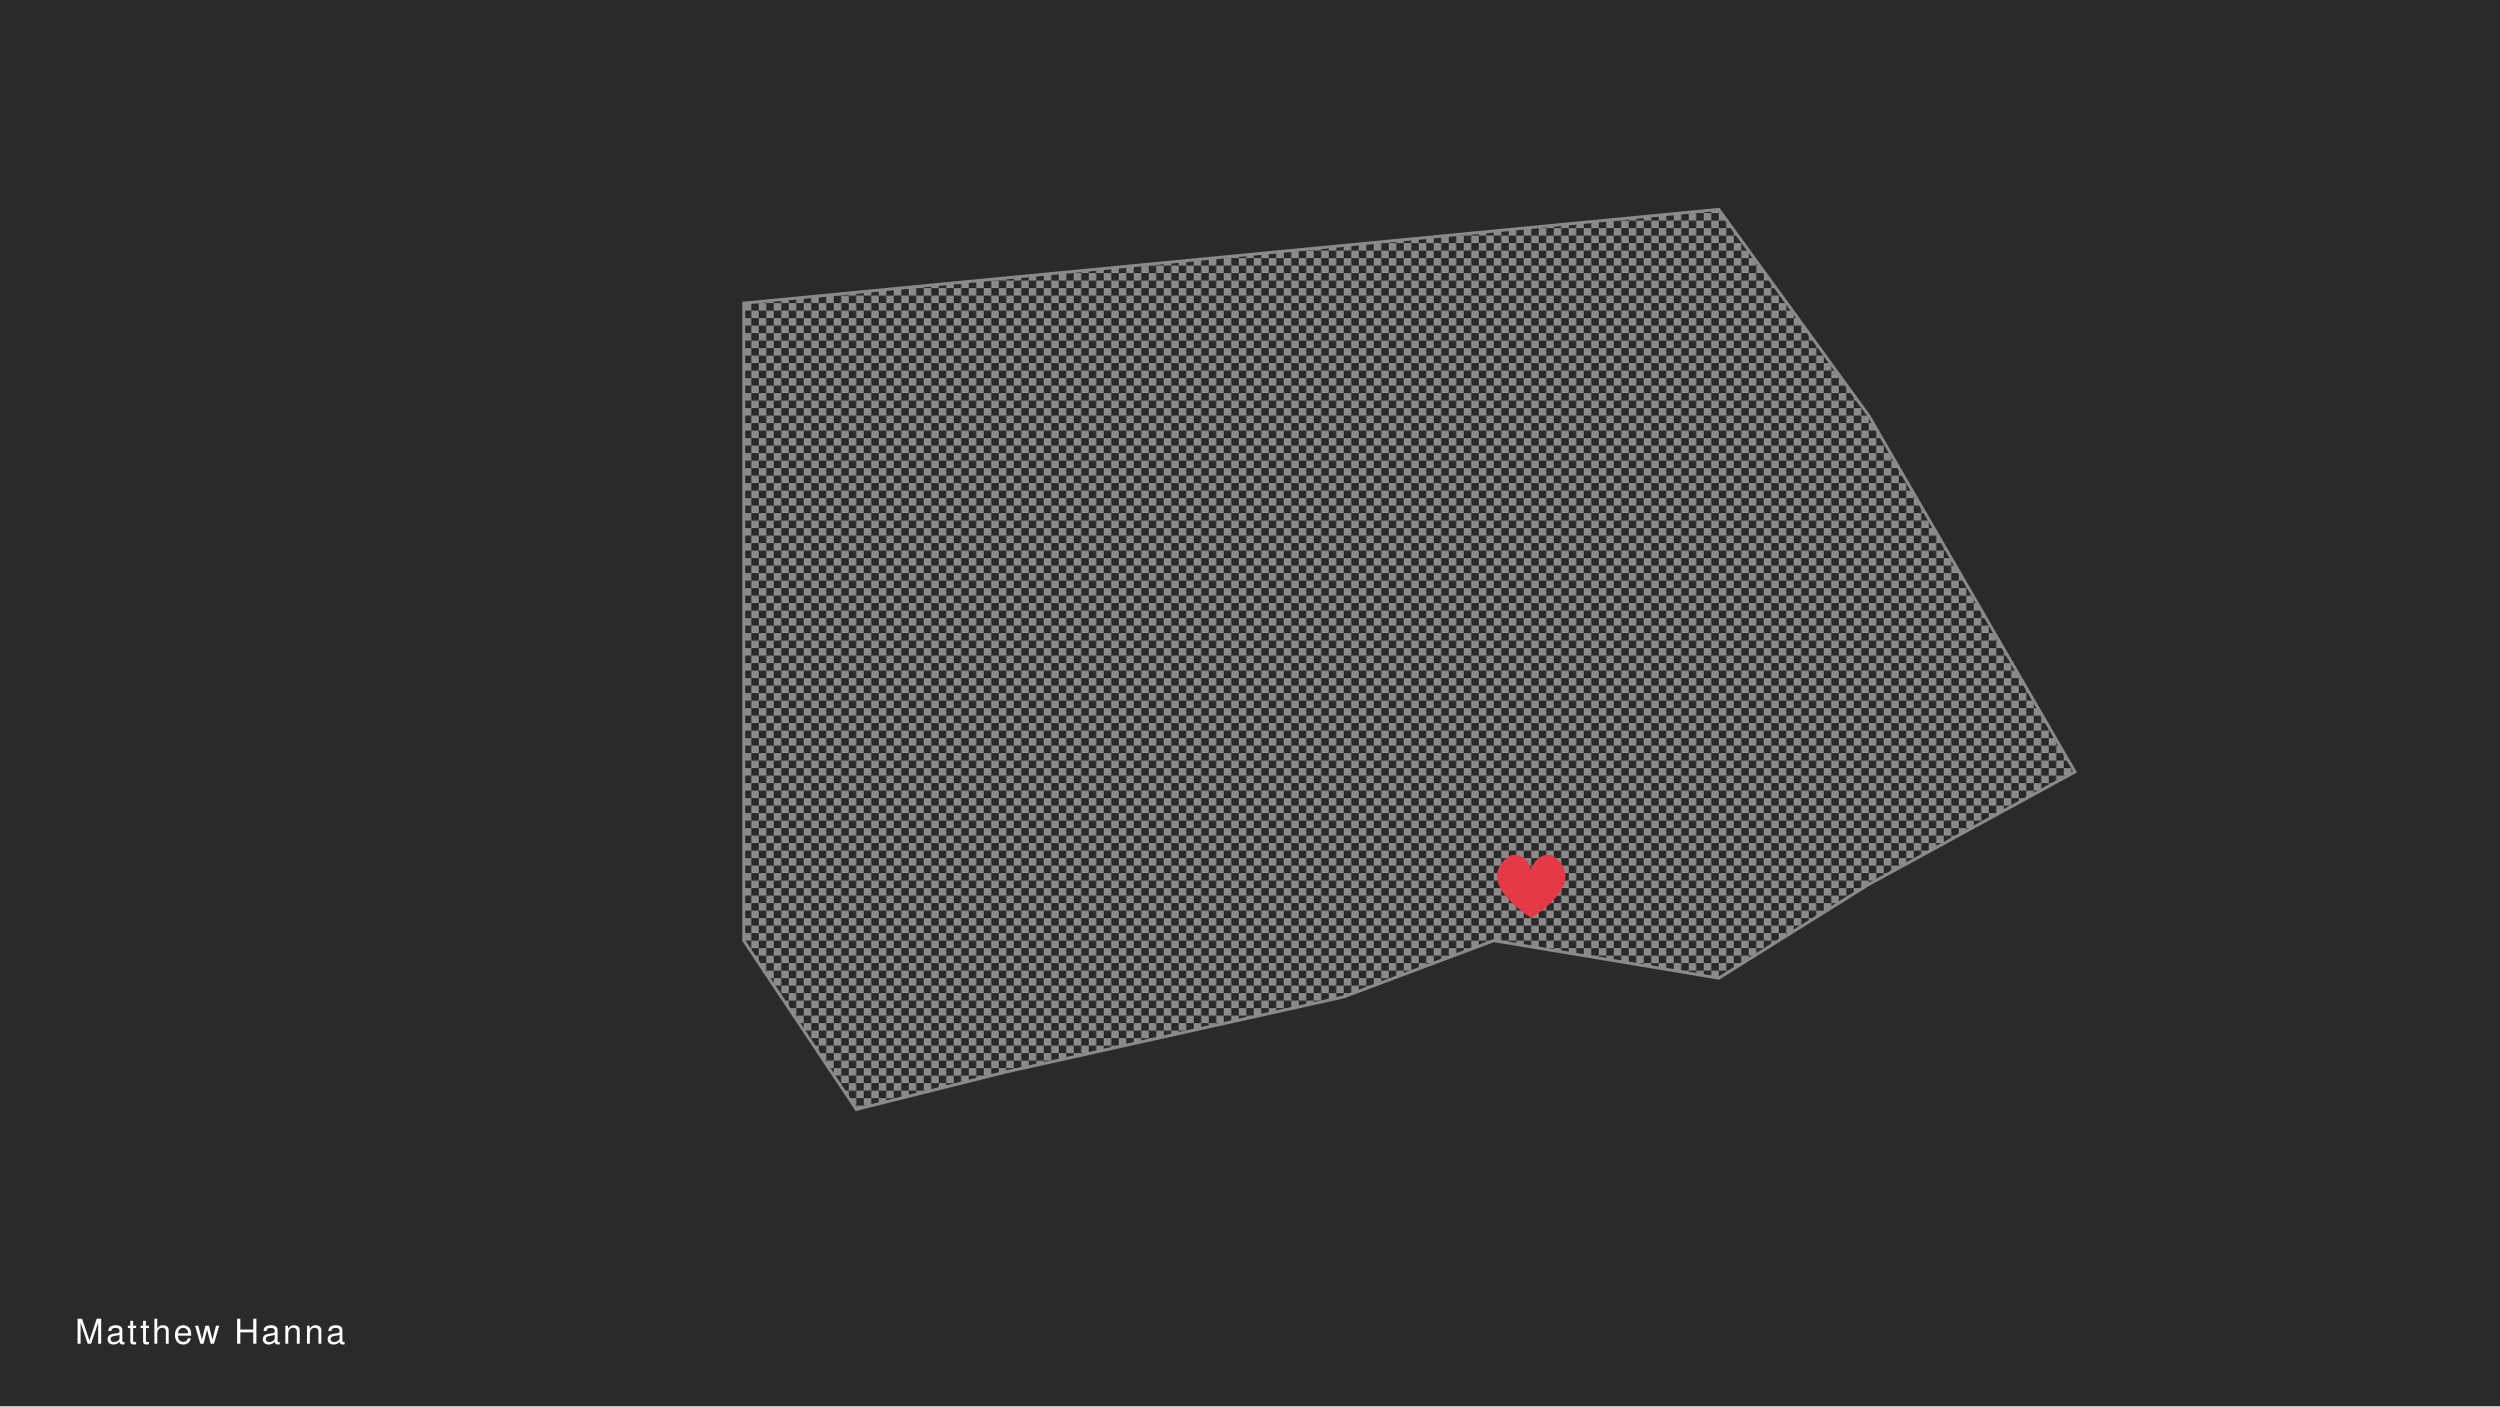
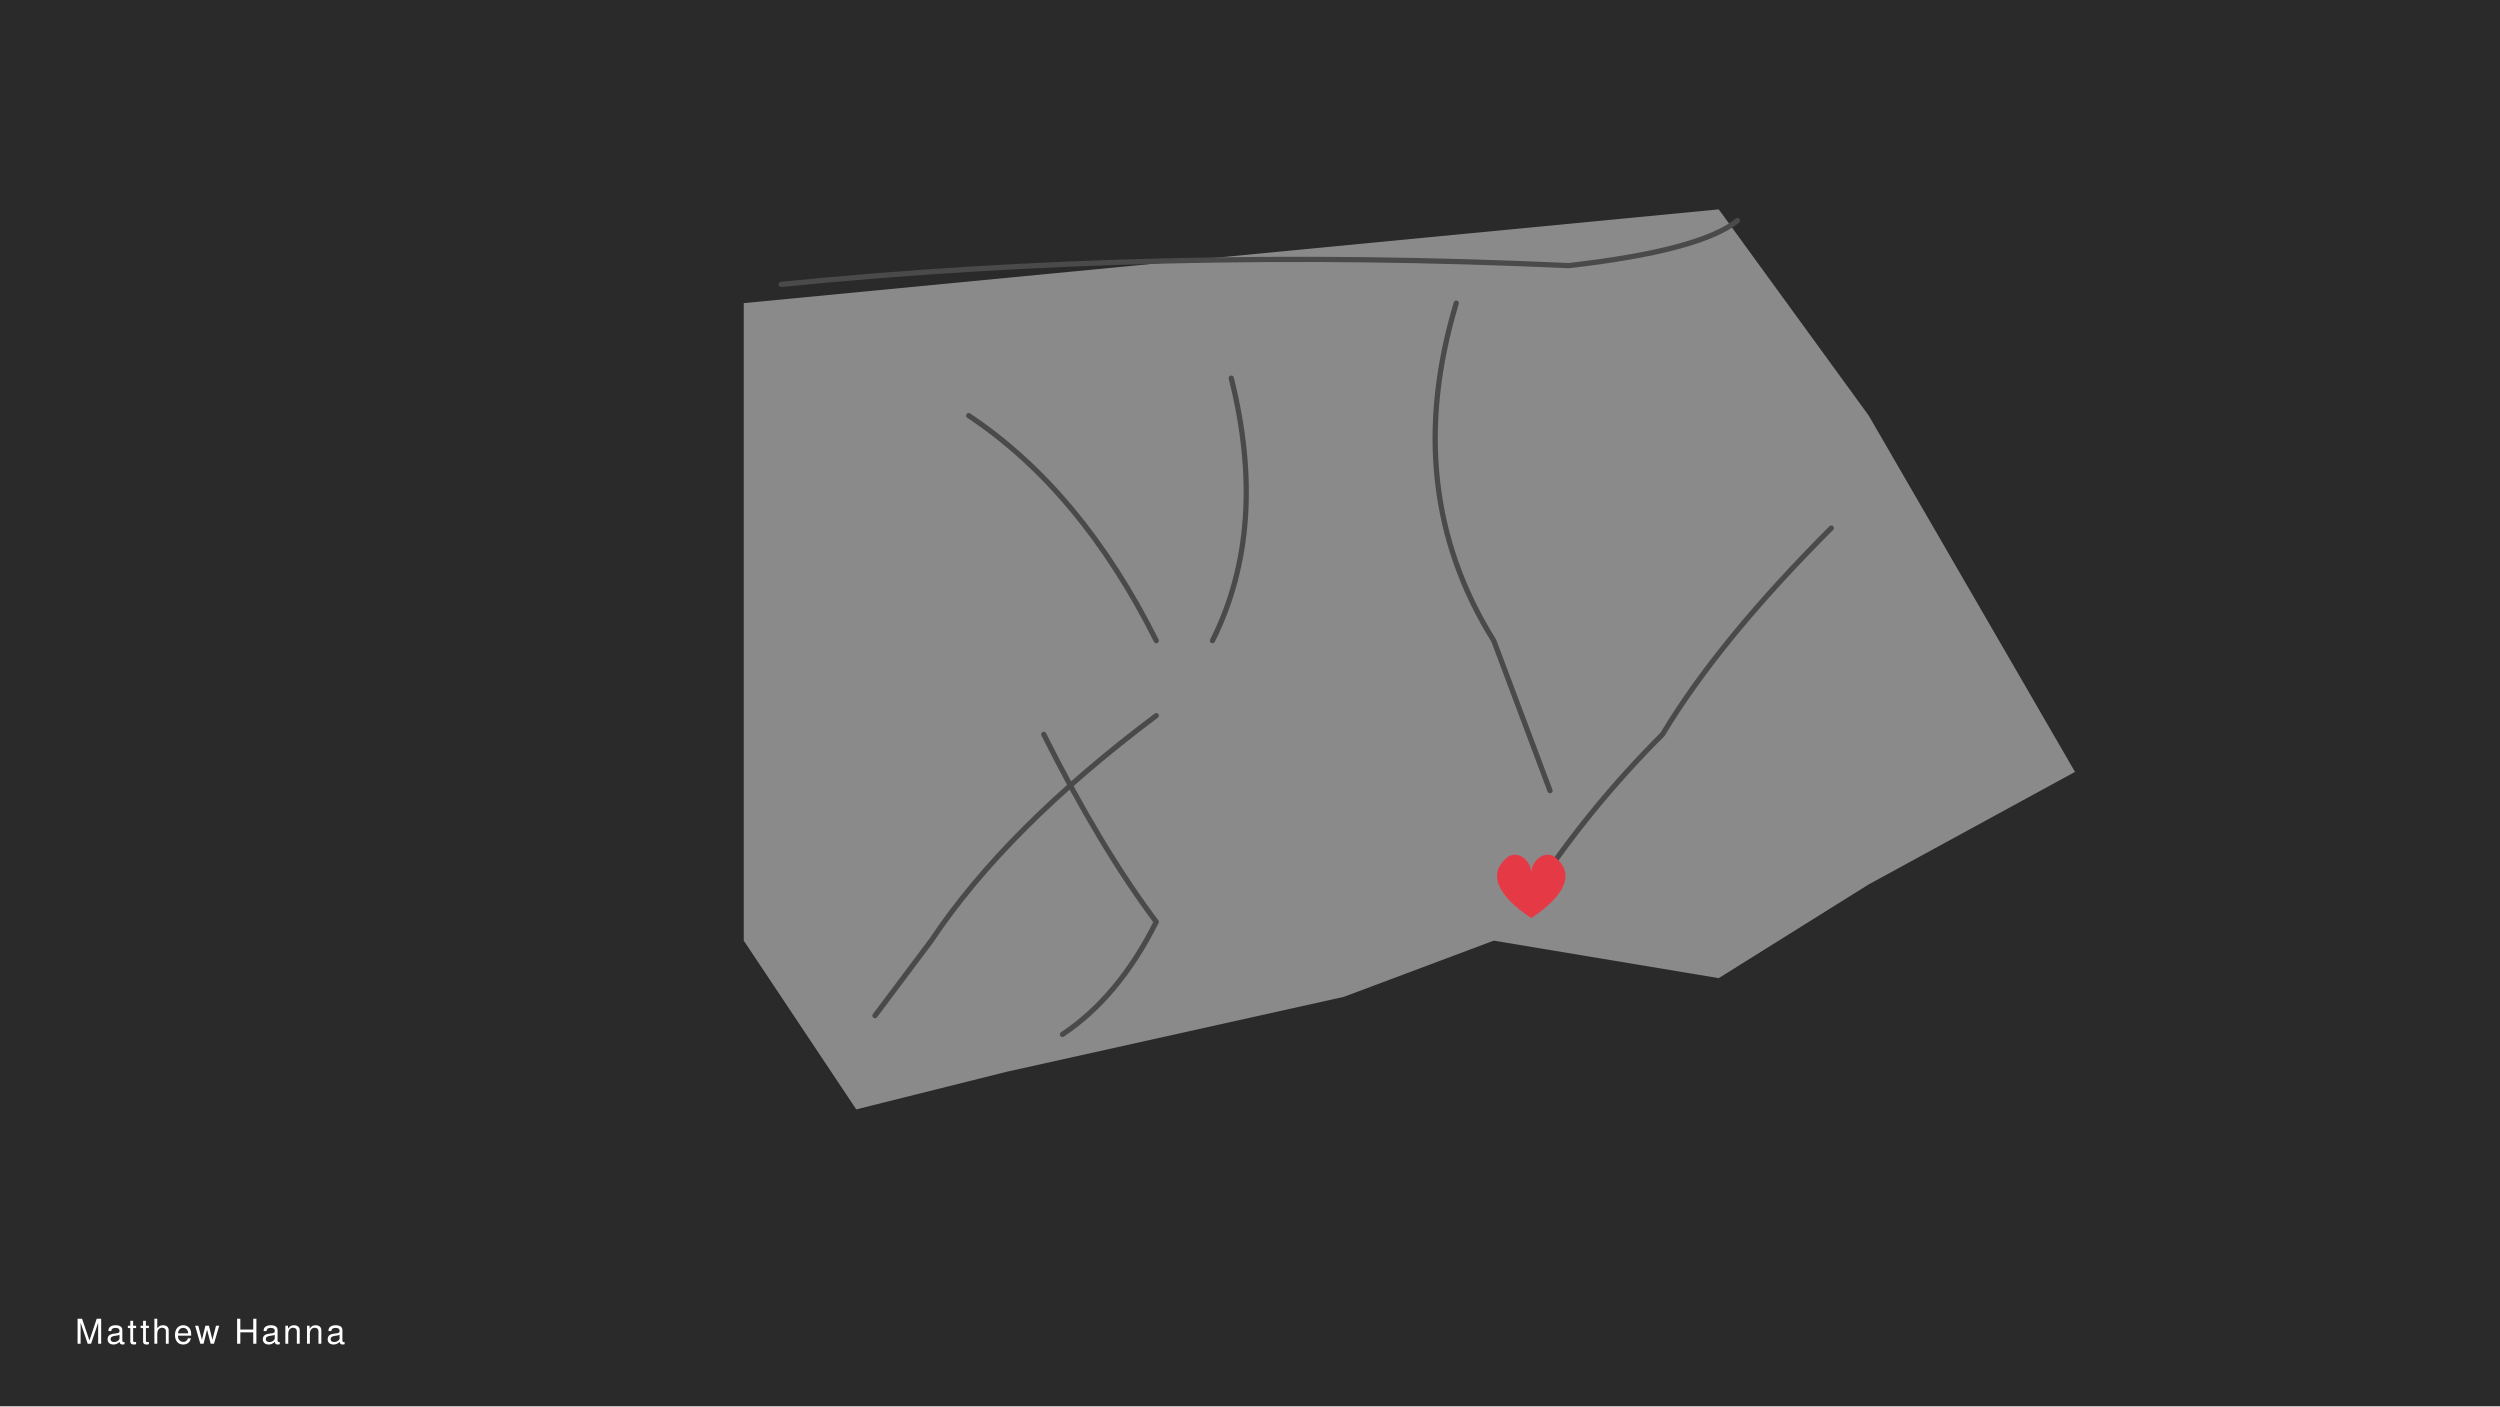
- <svg xmlns="http://www.w3.org/2000/svg" viewBox="0 0 800 450" width="800" height="450" role="img" aria-label="Dithered grey map of Victoria with a red heart on Melbourne">
-   <defs>
-     <pattern id="dither" width="4" height="4" patternUnits="userSpaceOnUse">
-       <rect width="4" height="4" fill="#2a2a2a" />
-       <rect x="0" y="0" width="2" height="2" fill="#8a8a8a" />
-       <rect x="2" y="2" width="2" height="2" fill="#8a8a8a" />
-     </pattern>
-   </defs>
+ <svg xmlns="http://www.w3.org/2000/svg" viewBox="0 0 800 450" width="800" height="450" role="img" aria-label="Grey map of Victoria with rivers and a red heart on Melbourne">
  <rect width="800" height="450" fill="#2a2a2a" />
  <g transform="translate(190,25) scale(1.2)">
-     <path d="M40 60 L300 35 L340 90 L395 185 L340 215 L300 240 L240 230 L200 245 L110 265 L70 275 L40 230 Z" fill="url(#dither)" stroke="#8a8a8a" stroke-width="0.8" />
+     <path d="M40 60 L300 35 L340 90 L395 185 L340 215 L300 240 L240 230 L200 245 L110 265 L70 275 L40 230 Z" fill="#8a8a8a" />
+     <g fill="none" stroke="#4a4a4a" stroke-width="1.4" stroke-linecap="round" stroke-linejoin="round">
+       <path d="M50 55 Q150 45 260 50 Q295 46 305 38" />
+       <path d="M230 60 Q215 110 240 150 L255 190" />
+       <path d="M170 80 Q180 120 165 150" />
+       <path d="M100 90 Q130 110 150 150" />
+       <path d="M150 170 Q110 200 90 230 L75 250" />
+       <path d="M120 175 Q135 205 150 225 Q140 245 125 255" />
+       <path d="M330 120 Q300 150 285 175 Q265 195 250 218" />
+     </g>
    <path transform="translate(250,215) scale(1.5)" d="M0 6 C-6 2 -8 -2 -4 -5 C-2 -6 0 -4 0 -2 C0 -4 2 -6 4 -5 C8 -2 6 2 0 6 Z" fill="#e63946" />
  </g>
  <text x="24" y="430" font-family="Helvetica, Arial, sans-serif" font-size="11" fill="#ffffff" letter-spacing="0.8">Matthew Hanna</text>
</svg>
